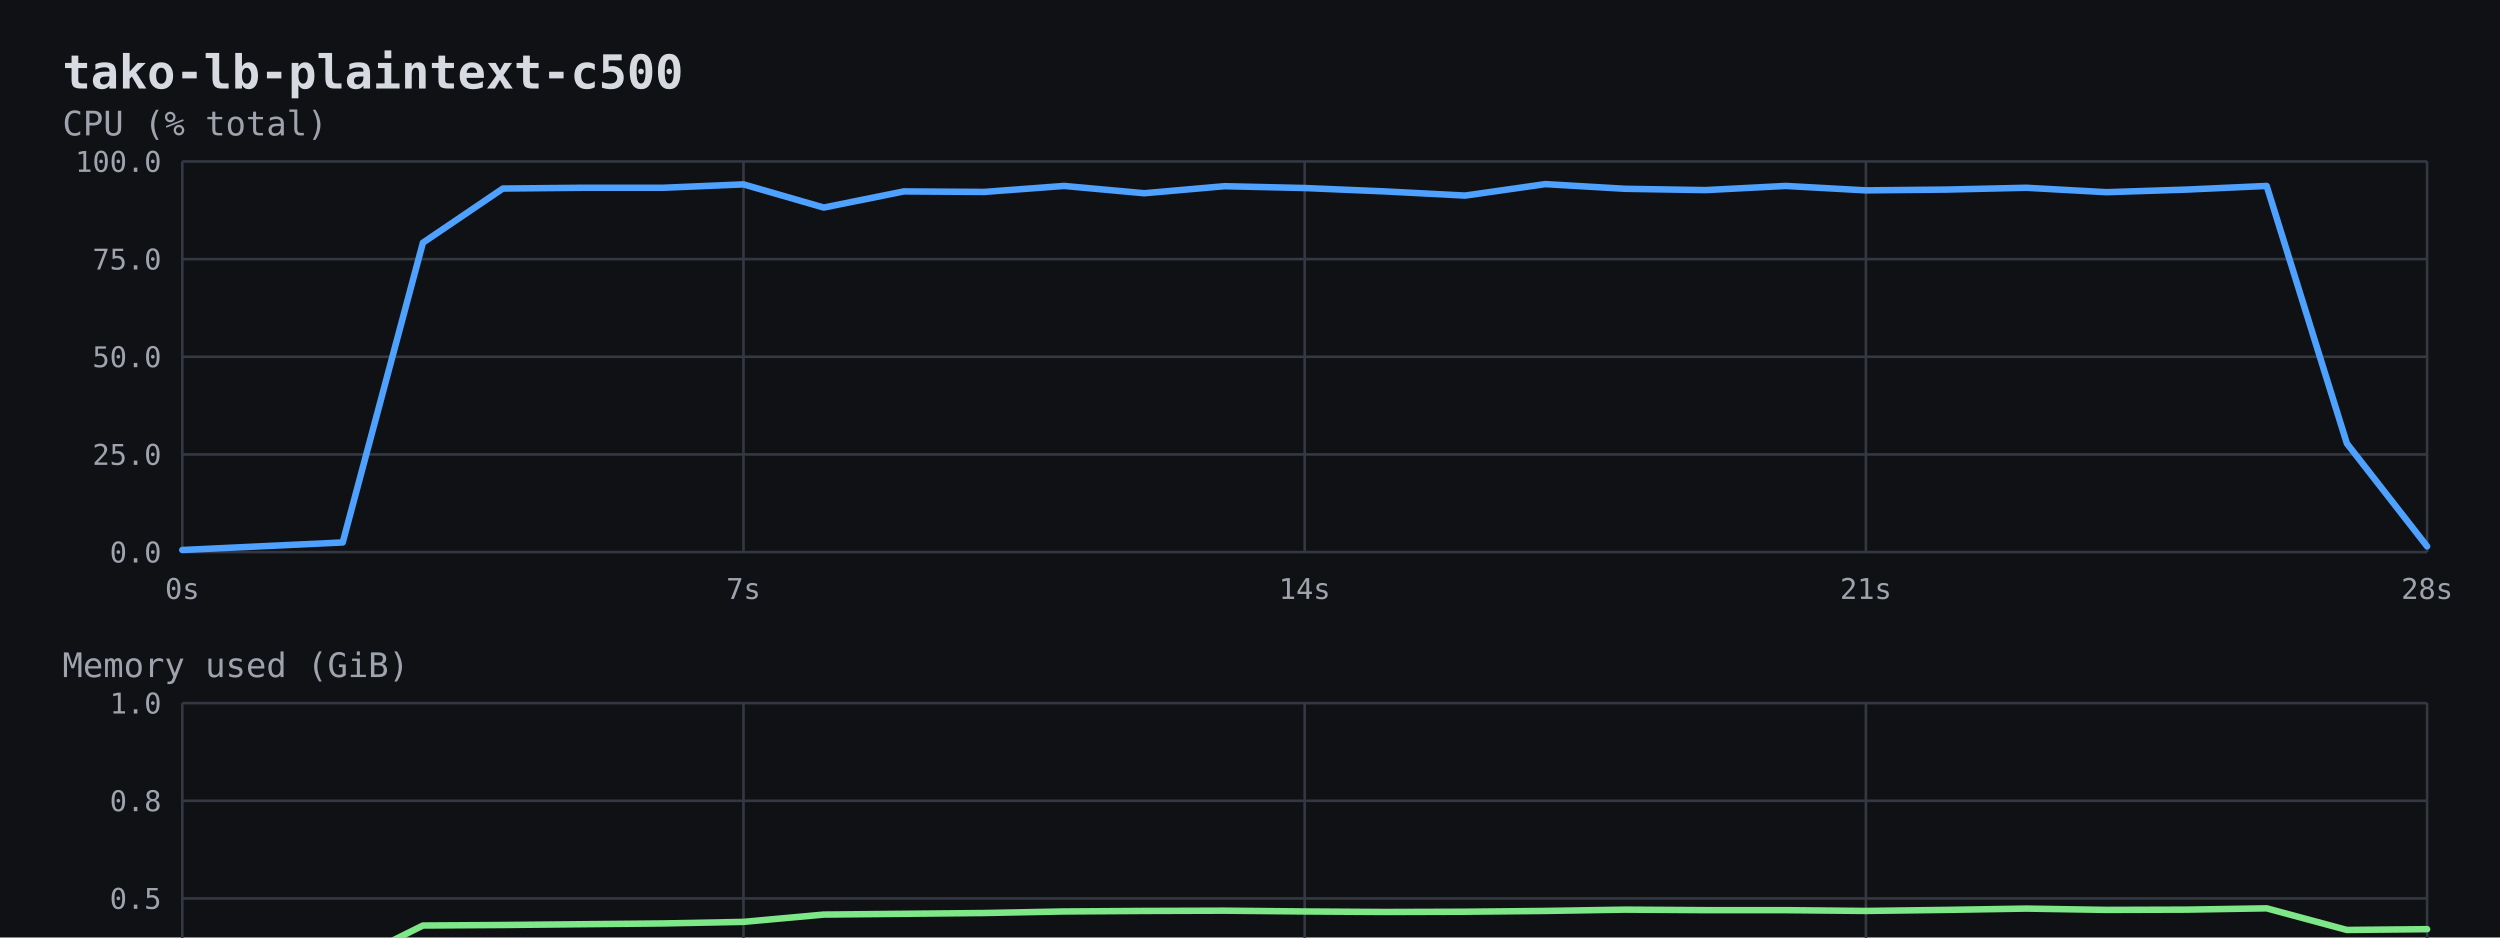
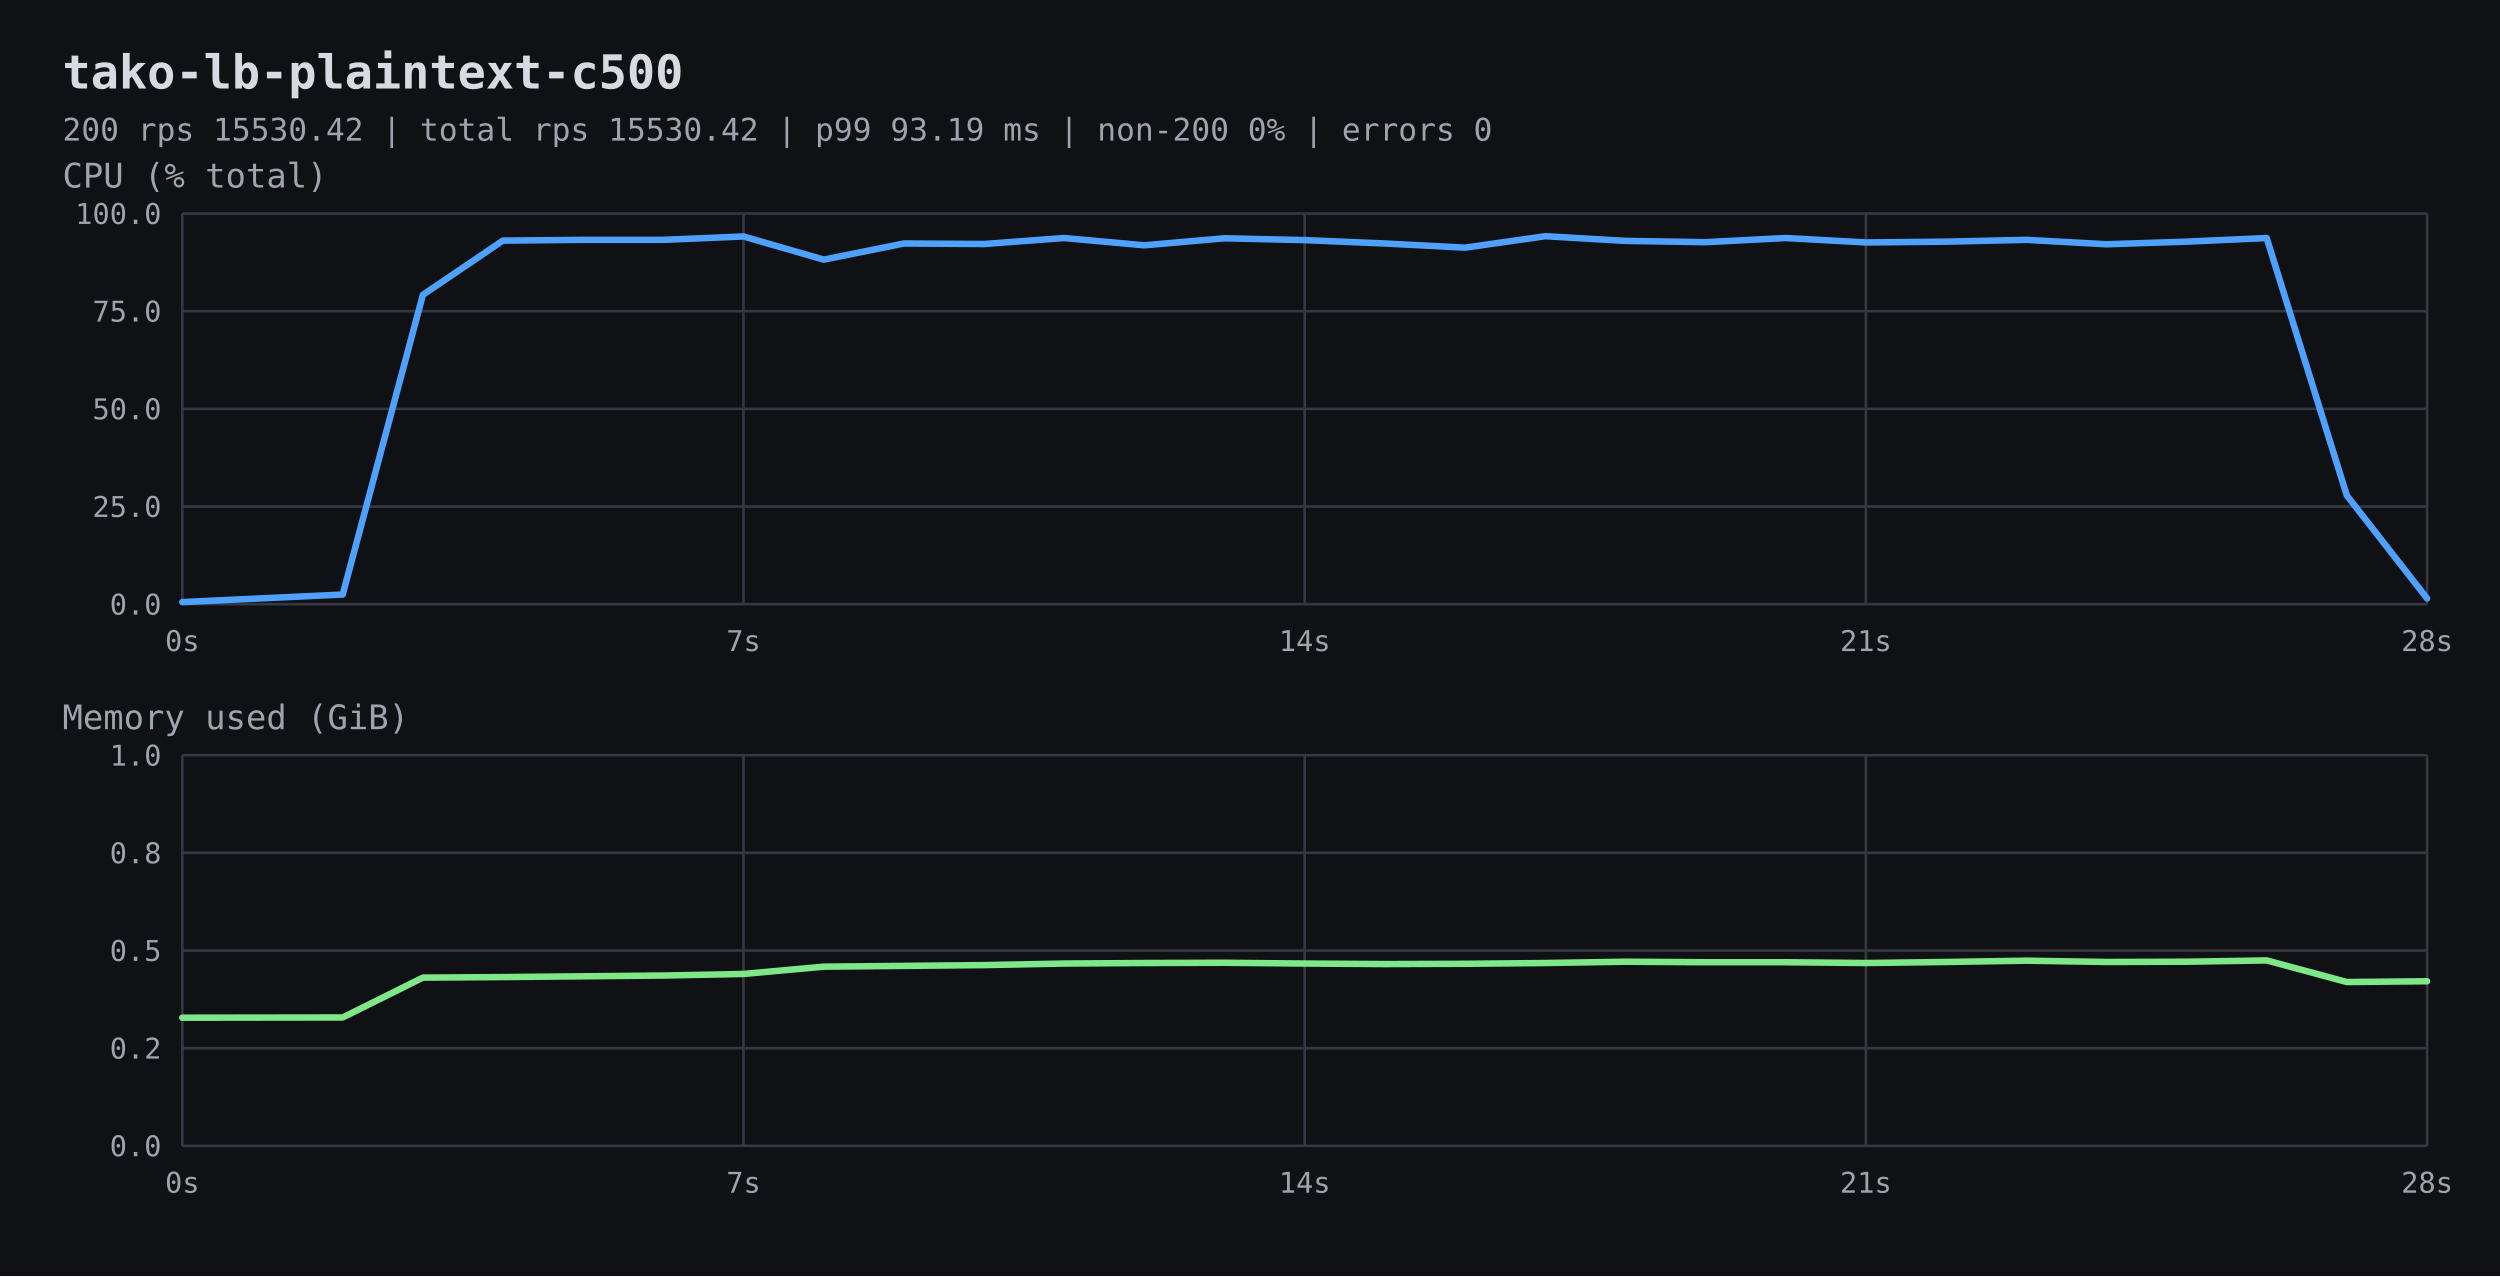
- <svg xmlns="http://www.w3.org/2000/svg" width="960" height="360" viewBox="0 0 960 360">
+ <svg xmlns="http://www.w3.org/2000/svg" width="960" height="490" viewBox="0 0 960 490">
  <rect width="100%" height="100%" fill="#101114" />
  <text x="24" y="34" fill="#d7dae0" font-family="ui-monospace, SFMono-Regular, Menlo, monospace" font-size="18" font-weight="700">tako-lb-plaintext-c500</text>
-   <text x="24" y="52.0" fill="#9ea3ad" font-family="ui-monospace, SFMono-Regular, Menlo, monospace" font-size="13">CPU (% total)</text>
-   <line x1="70.0" y1="62.0" x2="932.0" y2="62.0" stroke="#343843" stroke-width="1" />
-   <text x="62.0" y="66.0" fill="#9ea3ad" font-family="ui-monospace, SFMono-Regular, Menlo, monospace" font-size="11" text-anchor="end">100.0</text>
-   <line x1="70.0" y1="99.5" x2="932.0" y2="99.5" stroke="#343843" stroke-width="1" />
-   <text x="62.0" y="103.5" fill="#9ea3ad" font-family="ui-monospace, SFMono-Regular, Menlo, monospace" font-size="11" text-anchor="end">75.0</text>
-   <line x1="70.0" y1="137.0" x2="932.0" y2="137.0" stroke="#343843" stroke-width="1" />
-   <text x="62.0" y="141.0" fill="#9ea3ad" font-family="ui-monospace, SFMono-Regular, Menlo, monospace" font-size="11" text-anchor="end">50.0</text>
-   <line x1="70.0" y1="174.5" x2="932.0" y2="174.5" stroke="#343843" stroke-width="1" />
-   <text x="62.0" y="178.5" fill="#9ea3ad" font-family="ui-monospace, SFMono-Regular, Menlo, monospace" font-size="11" text-anchor="end">25.0</text>
-   <line x1="70.0" y1="212.0" x2="932.0" y2="212.0" stroke="#343843" stroke-width="1" />
-   <text x="62.0" y="216.0" fill="#9ea3ad" font-family="ui-monospace, SFMono-Regular, Menlo, monospace" font-size="11" text-anchor="end">0.0</text>
-   <line x1="70.0" y1="62.0" x2="70.0" y2="212.0" stroke="#343843" stroke-width="1" />
-   <text x="70.0" y="230.0" fill="#9ea3ad" font-family="ui-monospace, SFMono-Regular, Menlo, monospace" font-size="11" text-anchor="middle">0s</text>
-   <line x1="285.5" y1="62.0" x2="285.5" y2="212.0" stroke="#343843" stroke-width="1" />
-   <text x="285.5" y="230.0" fill="#9ea3ad" font-family="ui-monospace, SFMono-Regular, Menlo, monospace" font-size="11" text-anchor="middle">7s</text>
-   <line x1="501.0" y1="62.0" x2="501.0" y2="212.0" stroke="#343843" stroke-width="1" />
-   <text x="501.0" y="230.0" fill="#9ea3ad" font-family="ui-monospace, SFMono-Regular, Menlo, monospace" font-size="11" text-anchor="middle">14s</text>
-   <line x1="716.5" y1="62.0" x2="716.5" y2="212.0" stroke="#343843" stroke-width="1" />
-   <text x="716.5" y="230.0" fill="#9ea3ad" font-family="ui-monospace, SFMono-Regular, Menlo, monospace" font-size="11" text-anchor="middle">21s</text>
-   <line x1="932.0" y1="62.0" x2="932.0" y2="212.0" stroke="#343843" stroke-width="1" />
-   <text x="932.0" y="230.0" fill="#9ea3ad" font-family="ui-monospace, SFMono-Regular, Menlo, monospace" font-size="11" text-anchor="middle">28s</text>
-   <path d="M 70.0 211.2 L 131.6 208.3 L 162.4 93.2 L 193.1 72.4 L 223.9 72.1 L 254.7 72.1 L 285.5 70.8 L 316.3 79.7 L 347.1 73.5 L 377.9 73.7 L 408.6 71.4 L 439.4 74.2 L 470.2 71.5 L 501.0 72.2 L 531.8 73.5 L 562.6 75.1 L 593.4 70.7 L 624.1 72.5 L 654.9 73.0 L 685.7 71.4 L 716.5 73.1 L 747.3 72.8 L 778.1 72.1 L 808.9 73.8 L 839.6 72.8 L 870.4 71.4 L 901.2 170.3 L 932.0 209.8" fill="none" stroke="#4ea1ff" stroke-width="2.5" stroke-linejoin="round" stroke-linecap="round" />
-   <text x="24" y="260.0" fill="#9ea3ad" font-family="ui-monospace, SFMono-Regular, Menlo, monospace" font-size="13">Memory used (GiB)</text>
-   <line x1="70.0" y1="270.0" x2="932.0" y2="270.0" stroke="#343843" stroke-width="1" />
-   <text x="62.0" y="274.0" fill="#9ea3ad" font-family="ui-monospace, SFMono-Regular, Menlo, monospace" font-size="11" text-anchor="end">1.0</text>
-   <line x1="70.0" y1="307.5" x2="932.0" y2="307.5" stroke="#343843" stroke-width="1" />
-   <text x="62.0" y="311.5" fill="#9ea3ad" font-family="ui-monospace, SFMono-Regular, Menlo, monospace" font-size="11" text-anchor="end">0.8</text>
-   <line x1="70.0" y1="345.0" x2="932.0" y2="345.0" stroke="#343843" stroke-width="1" />
-   <text x="62.0" y="349.0" fill="#9ea3ad" font-family="ui-monospace, SFMono-Regular, Menlo, monospace" font-size="11" text-anchor="end">0.5</text>
-   <line x1="70.0" y1="382.5" x2="932.0" y2="382.5" stroke="#343843" stroke-width="1" />
-   <text x="62.0" y="386.5" fill="#9ea3ad" font-family="ui-monospace, SFMono-Regular, Menlo, monospace" font-size="11" text-anchor="end">0.2</text>
-   <line x1="70.0" y1="420.0" x2="932.0" y2="420.0" stroke="#343843" stroke-width="1" />
-   <text x="62.0" y="424.0" fill="#9ea3ad" font-family="ui-monospace, SFMono-Regular, Menlo, monospace" font-size="11" text-anchor="end">0.0</text>
-   <line x1="70.0" y1="270.0" x2="70.0" y2="420.0" stroke="#343843" stroke-width="1" />
-   <text x="70.0" y="438.0" fill="#9ea3ad" font-family="ui-monospace, SFMono-Regular, Menlo, monospace" font-size="11" text-anchor="middle">0s</text>
-   <line x1="285.5" y1="270.0" x2="285.5" y2="420.0" stroke="#343843" stroke-width="1" />
-   <text x="285.5" y="438.0" fill="#9ea3ad" font-family="ui-monospace, SFMono-Regular, Menlo, monospace" font-size="11" text-anchor="middle">7s</text>
-   <line x1="501.0" y1="270.0" x2="501.0" y2="420.0" stroke="#343843" stroke-width="1" />
-   <text x="501.0" y="438.0" fill="#9ea3ad" font-family="ui-monospace, SFMono-Regular, Menlo, monospace" font-size="11" text-anchor="middle">14s</text>
-   <line x1="716.5" y1="270.0" x2="716.5" y2="420.0" stroke="#343843" stroke-width="1" />
-   <text x="716.5" y="438.0" fill="#9ea3ad" font-family="ui-monospace, SFMono-Regular, Menlo, monospace" font-size="11" text-anchor="middle">21s</text>
-   <line x1="932.0" y1="270.0" x2="932.0" y2="420.0" stroke="#343843" stroke-width="1" />
-   <text x="932.0" y="438.0" fill="#9ea3ad" font-family="ui-monospace, SFMono-Regular, Menlo, monospace" font-size="11" text-anchor="middle">28s</text>
-   <path d="M 70.0 370.8 L 131.6 370.7 L 162.4 355.4 L 193.1 355.2 L 223.9 354.9 L 254.7 354.6 L 285.5 354.0 L 316.3 351.2 L 347.1 350.9 L 377.9 350.6 L 408.6 350.0 L 439.4 349.8 L 470.2 349.7 L 501.0 350.0 L 531.8 350.2 L 562.6 350.1 L 593.4 349.8 L 624.1 349.3 L 654.9 349.5 L 685.7 349.5 L 716.5 349.8 L 747.3 349.4 L 778.1 348.9 L 808.9 349.4 L 839.6 349.3 L 870.4 348.8 L 901.2 357.1 L 932.0 356.8" fill="none" stroke="#7ee787" stroke-width="2.5" stroke-linejoin="round" stroke-linecap="round" />
+   <text x="24" y="54" fill="#9ea3ad" font-family="ui-monospace, SFMono-Regular, Menlo, monospace" font-size="12">200 rps 15530.42 | total rps 15530.42 | p99 93.19 ms | non-200 0% | errors 0</text>
+   <text x="24" y="72.0" fill="#9ea3ad" font-family="ui-monospace, SFMono-Regular, Menlo, monospace" font-size="13">CPU (% total)</text>
+   <line x1="70.0" y1="82.0" x2="932.0" y2="82.0" stroke="#343843" stroke-width="1" />
+   <text x="62.0" y="86.0" fill="#9ea3ad" font-family="ui-monospace, SFMono-Regular, Menlo, monospace" font-size="11" text-anchor="end">100.0</text>
+   <line x1="70.0" y1="119.5" x2="932.0" y2="119.5" stroke="#343843" stroke-width="1" />
+   <text x="62.0" y="123.5" fill="#9ea3ad" font-family="ui-monospace, SFMono-Regular, Menlo, monospace" font-size="11" text-anchor="end">75.0</text>
+   <line x1="70.0" y1="157.0" x2="932.0" y2="157.0" stroke="#343843" stroke-width="1" />
+   <text x="62.0" y="161.0" fill="#9ea3ad" font-family="ui-monospace, SFMono-Regular, Menlo, monospace" font-size="11" text-anchor="end">50.0</text>
+   <line x1="70.0" y1="194.5" x2="932.0" y2="194.5" stroke="#343843" stroke-width="1" />
+   <text x="62.0" y="198.5" fill="#9ea3ad" font-family="ui-monospace, SFMono-Regular, Menlo, monospace" font-size="11" text-anchor="end">25.0</text>
+   <line x1="70.0" y1="232.0" x2="932.0" y2="232.0" stroke="#343843" stroke-width="1" />
+   <text x="62.0" y="236.0" fill="#9ea3ad" font-family="ui-monospace, SFMono-Regular, Menlo, monospace" font-size="11" text-anchor="end">0.0</text>
+   <line x1="70.0" y1="82.0" x2="70.0" y2="232.0" stroke="#343843" stroke-width="1" />
+   <text x="70.0" y="250.0" fill="#9ea3ad" font-family="ui-monospace, SFMono-Regular, Menlo, monospace" font-size="11" text-anchor="middle">0s</text>
+   <line x1="285.5" y1="82.0" x2="285.5" y2="232.0" stroke="#343843" stroke-width="1" />
+   <text x="285.5" y="250.0" fill="#9ea3ad" font-family="ui-monospace, SFMono-Regular, Menlo, monospace" font-size="11" text-anchor="middle">7s</text>
+   <line x1="501.0" y1="82.0" x2="501.0" y2="232.0" stroke="#343843" stroke-width="1" />
+   <text x="501.0" y="250.0" fill="#9ea3ad" font-family="ui-monospace, SFMono-Regular, Menlo, monospace" font-size="11" text-anchor="middle">14s</text>
+   <line x1="716.5" y1="82.0" x2="716.5" y2="232.0" stroke="#343843" stroke-width="1" />
+   <text x="716.5" y="250.0" fill="#9ea3ad" font-family="ui-monospace, SFMono-Regular, Menlo, monospace" font-size="11" text-anchor="middle">21s</text>
+   <line x1="932.0" y1="82.0" x2="932.0" y2="232.0" stroke="#343843" stroke-width="1" />
+   <text x="932.0" y="250.0" fill="#9ea3ad" font-family="ui-monospace, SFMono-Regular, Menlo, monospace" font-size="11" text-anchor="middle">28s</text>
+   <path d="M 70.0 231.2 L 131.6 228.3 L 162.4 113.2 L 193.1 92.4 L 223.9 92.1 L 254.7 92.1 L 285.5 90.8 L 316.3 99.7 L 347.1 93.5 L 377.9 93.7 L 408.6 91.4 L 439.4 94.2 L 470.2 91.5 L 501.0 92.2 L 531.8 93.5 L 562.6 95.1 L 593.4 90.7 L 624.1 92.5 L 654.9 93.0 L 685.7 91.4 L 716.5 93.1 L 747.3 92.8 L 778.1 92.1 L 808.9 93.8 L 839.6 92.8 L 870.4 91.4 L 901.2 190.3 L 932.0 229.8" fill="none" stroke="#4ea1ff" stroke-width="2.5" stroke-linejoin="round" stroke-linecap="round" />
+   <text x="24" y="280.0" fill="#9ea3ad" font-family="ui-monospace, SFMono-Regular, Menlo, monospace" font-size="13">Memory used (GiB)</text>
+   <line x1="70.0" y1="290.0" x2="932.0" y2="290.0" stroke="#343843" stroke-width="1" />
+   <text x="62.0" y="294.0" fill="#9ea3ad" font-family="ui-monospace, SFMono-Regular, Menlo, monospace" font-size="11" text-anchor="end">1.0</text>
+   <line x1="70.0" y1="327.5" x2="932.0" y2="327.5" stroke="#343843" stroke-width="1" />
+   <text x="62.0" y="331.5" fill="#9ea3ad" font-family="ui-monospace, SFMono-Regular, Menlo, monospace" font-size="11" text-anchor="end">0.8</text>
+   <line x1="70.0" y1="365.0" x2="932.0" y2="365.0" stroke="#343843" stroke-width="1" />
+   <text x="62.0" y="369.0" fill="#9ea3ad" font-family="ui-monospace, SFMono-Regular, Menlo, monospace" font-size="11" text-anchor="end">0.5</text>
+   <line x1="70.0" y1="402.5" x2="932.0" y2="402.5" stroke="#343843" stroke-width="1" />
+   <text x="62.0" y="406.5" fill="#9ea3ad" font-family="ui-monospace, SFMono-Regular, Menlo, monospace" font-size="11" text-anchor="end">0.2</text>
+   <line x1="70.0" y1="440.0" x2="932.0" y2="440.0" stroke="#343843" stroke-width="1" />
+   <text x="62.0" y="444.0" fill="#9ea3ad" font-family="ui-monospace, SFMono-Regular, Menlo, monospace" font-size="11" text-anchor="end">0.0</text>
+   <line x1="70.0" y1="290.0" x2="70.0" y2="440.0" stroke="#343843" stroke-width="1" />
+   <text x="70.0" y="458.0" fill="#9ea3ad" font-family="ui-monospace, SFMono-Regular, Menlo, monospace" font-size="11" text-anchor="middle">0s</text>
+   <line x1="285.5" y1="290.0" x2="285.5" y2="440.0" stroke="#343843" stroke-width="1" />
+   <text x="285.5" y="458.0" fill="#9ea3ad" font-family="ui-monospace, SFMono-Regular, Menlo, monospace" font-size="11" text-anchor="middle">7s</text>
+   <line x1="501.0" y1="290.0" x2="501.0" y2="440.0" stroke="#343843" stroke-width="1" />
+   <text x="501.0" y="458.0" fill="#9ea3ad" font-family="ui-monospace, SFMono-Regular, Menlo, monospace" font-size="11" text-anchor="middle">14s</text>
+   <line x1="716.5" y1="290.0" x2="716.5" y2="440.0" stroke="#343843" stroke-width="1" />
+   <text x="716.5" y="458.0" fill="#9ea3ad" font-family="ui-monospace, SFMono-Regular, Menlo, monospace" font-size="11" text-anchor="middle">21s</text>
+   <line x1="932.0" y1="290.0" x2="932.0" y2="440.0" stroke="#343843" stroke-width="1" />
+   <text x="932.0" y="458.0" fill="#9ea3ad" font-family="ui-monospace, SFMono-Regular, Menlo, monospace" font-size="11" text-anchor="middle">28s</text>
+   <path d="M 70.0 390.8 L 131.6 390.7 L 162.4 375.4 L 193.1 375.2 L 223.9 374.9 L 254.7 374.6 L 285.5 374.0 L 316.3 371.2 L 347.1 370.9 L 377.9 370.6 L 408.6 370.0 L 439.4 369.8 L 470.2 369.7 L 501.0 370.0 L 531.8 370.2 L 562.6 370.1 L 593.4 369.8 L 624.1 369.3 L 654.9 369.5 L 685.7 369.5 L 716.5 369.8 L 747.3 369.4 L 778.1 368.9 L 808.9 369.4 L 839.6 369.3 L 870.4 368.8 L 901.2 377.1 L 932.0 376.8" fill="none" stroke="#7ee787" stroke-width="2.5" stroke-linejoin="round" stroke-linecap="round" />
</svg>
